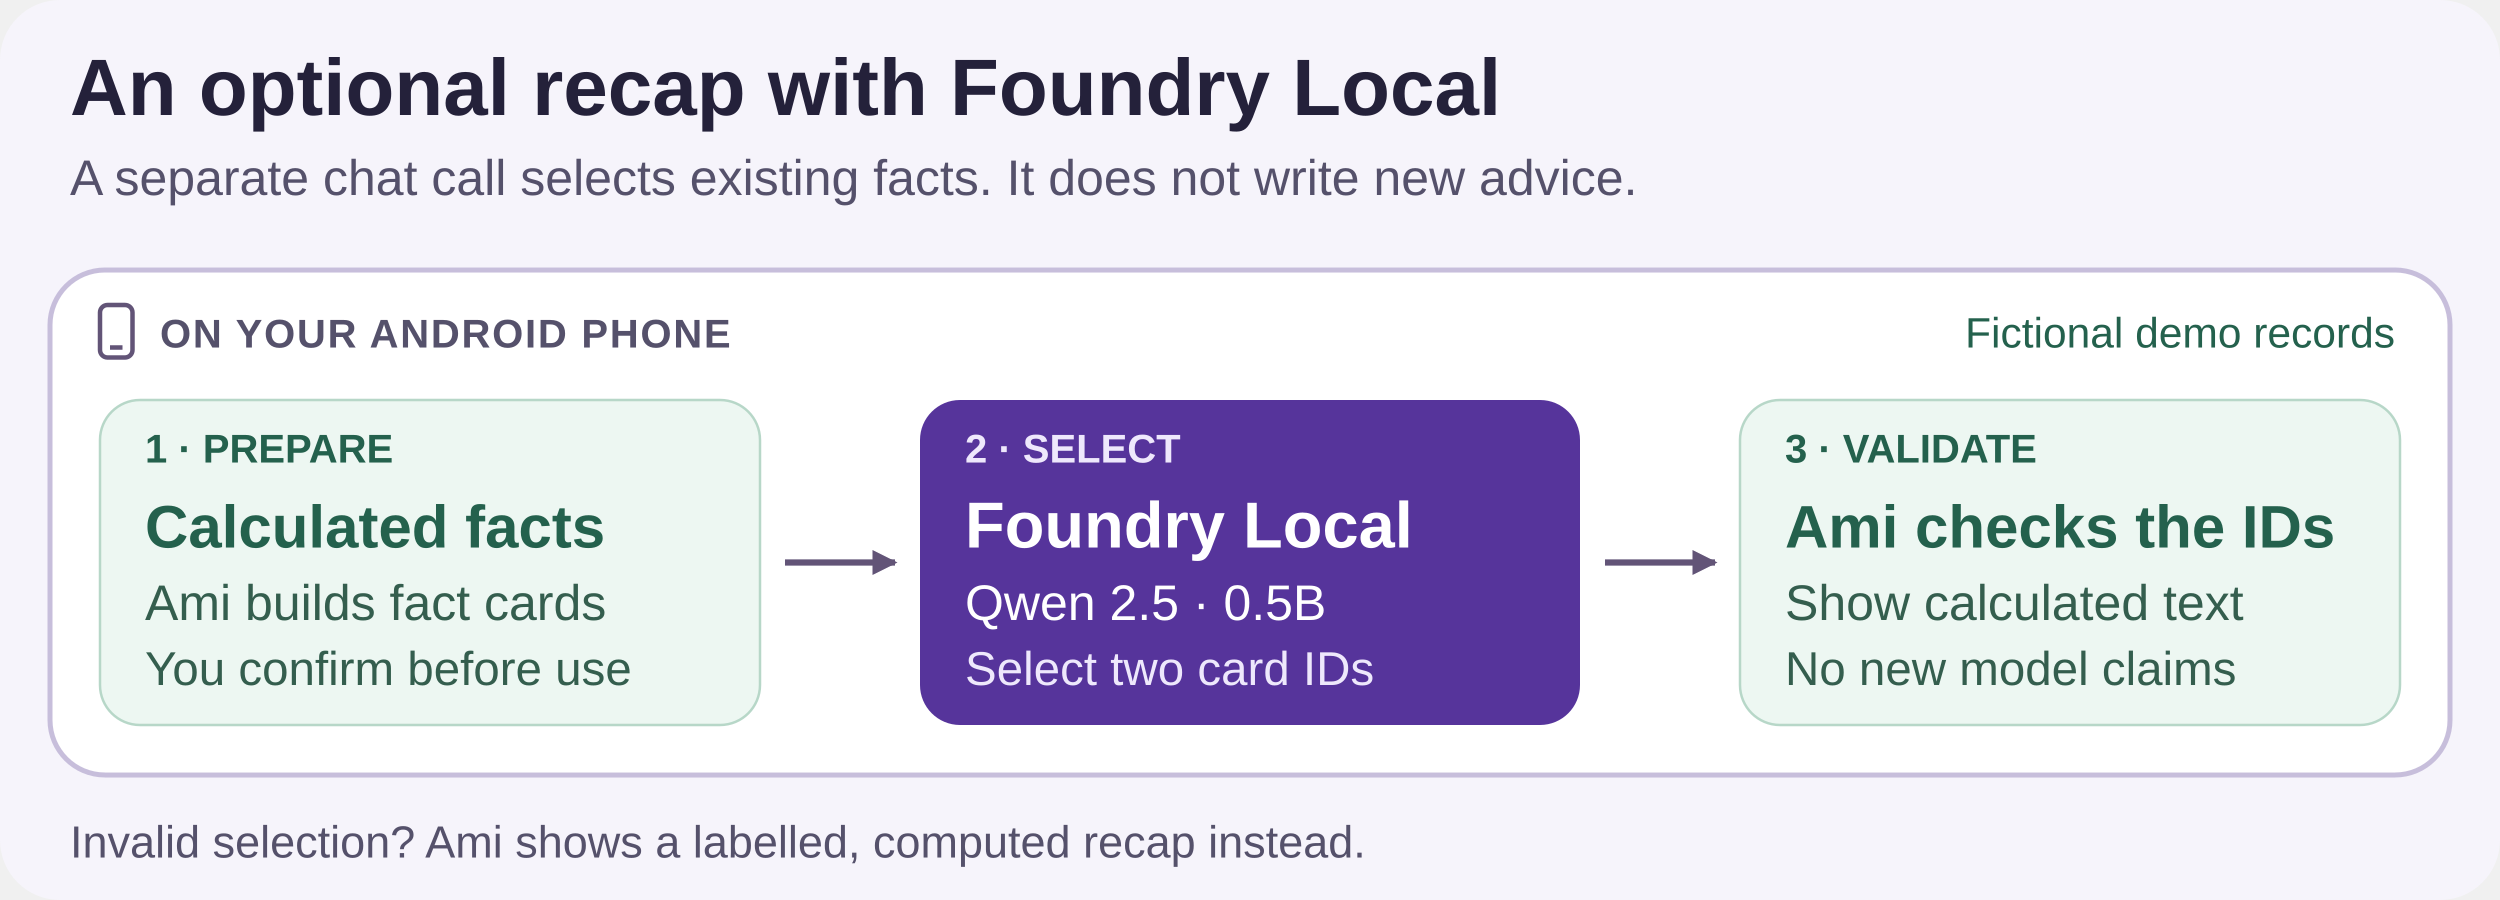
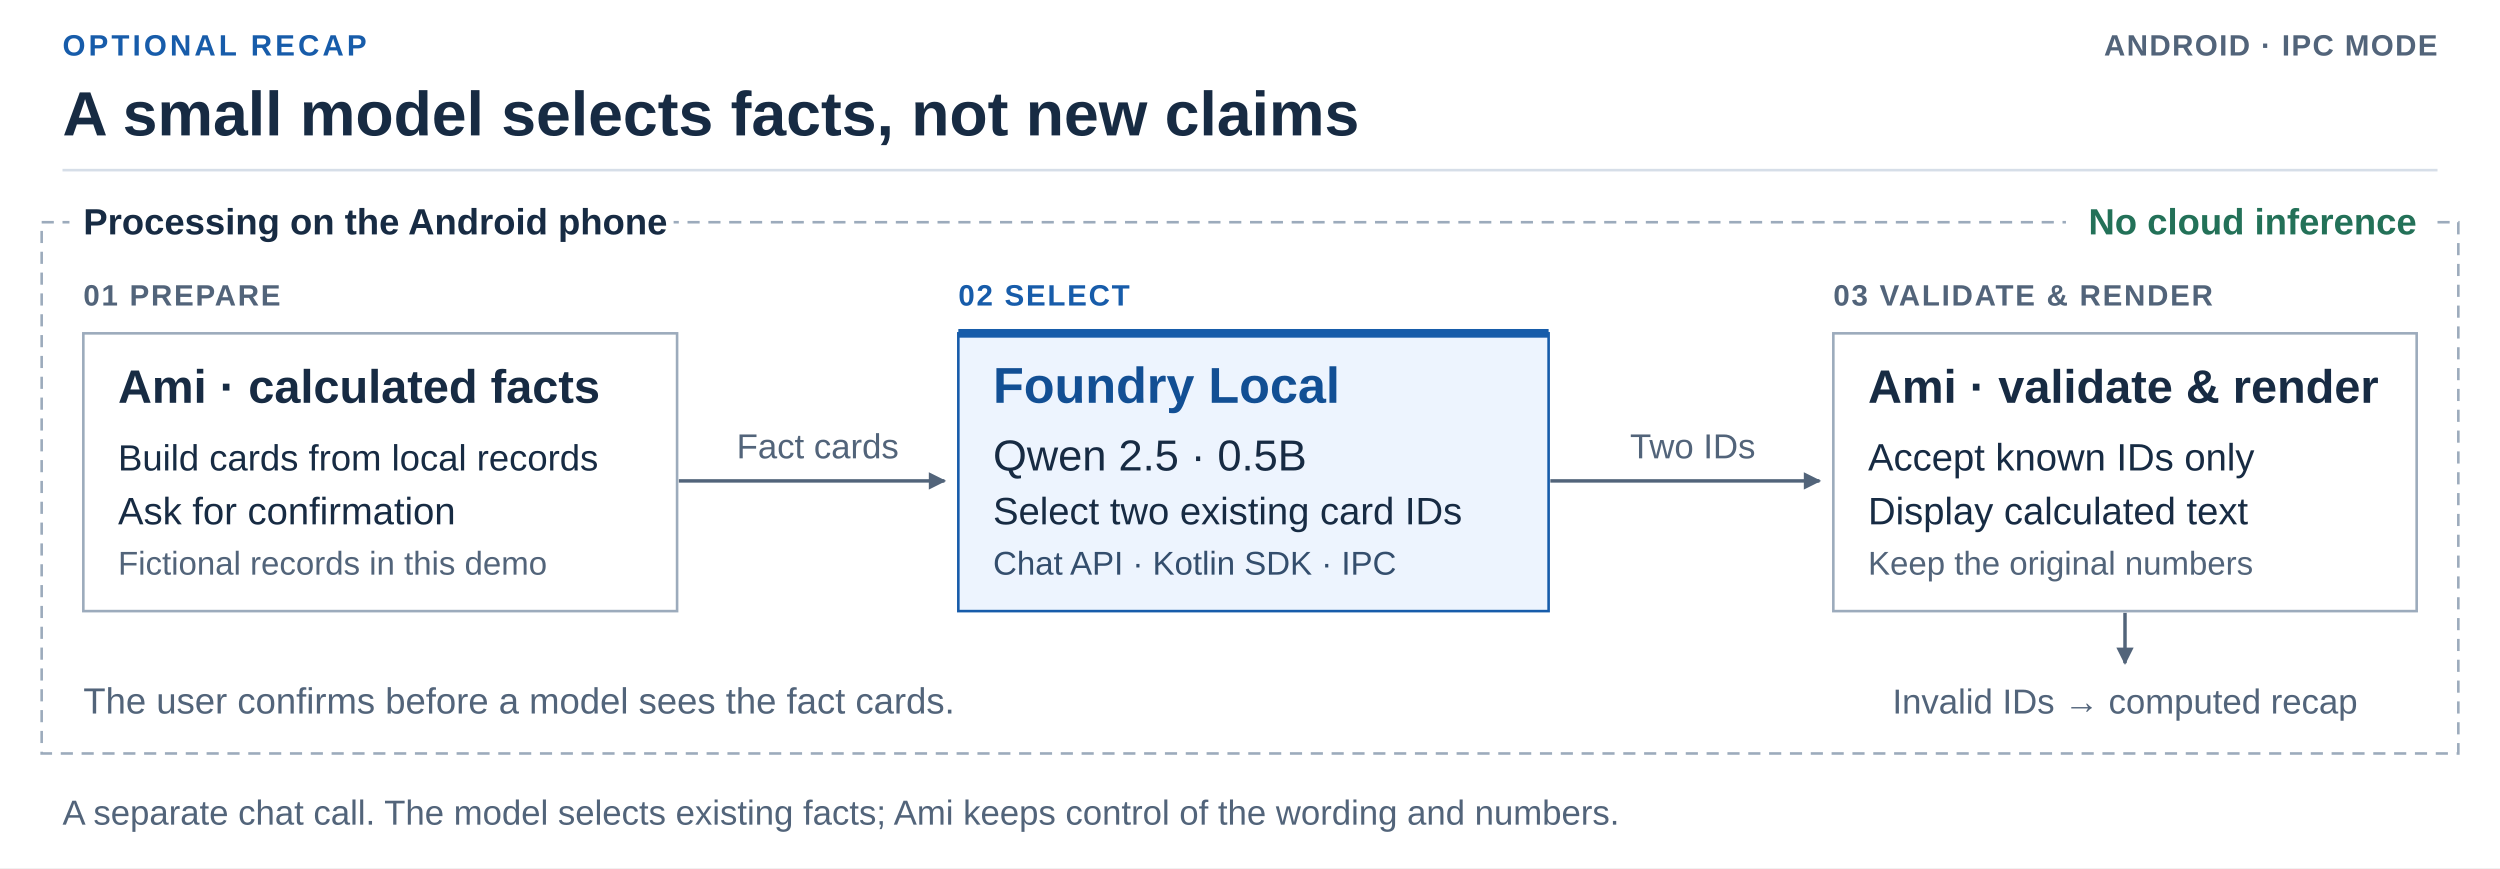
- <svg xmlns="http://www.w3.org/2000/svg" width="1000" height="360" viewBox="0 0 1000 360" role="img" aria-labelledby="title description">
+ <svg xmlns="http://www.w3.org/2000/svg" width="1440" height="500" viewBox="0 0 1440 500" role="img" aria-labelledby="title description">
  <defs>
    <marker id="arrow" viewBox="0 0 10 10" refX="9" refY="5" markerWidth="10" markerHeight="10" markerUnits="userSpaceOnUse" orient="auto">
-       <path d="M 0 0 L 10 5 L 0 10 Z" fill="#625477" />
+       <path d="M 0 0 L 10 5 L 0 10 Z" fill="#52647a" />
    </marker>
  </defs>
-   <rect width="1000" height="360" rx="24" fill="#f6f4fb" />
-   <g font-family="Segoe UI, Arial, sans-serif" fill="#24213a">
-     <text x="28" y="46" font-size="32" font-weight="700">An optional recap with Foundry Local</text>
-     <text x="28" y="78" font-size="20" fill="#55516b">A separate chat call selects existing facts. It does not write new advice.</text>
-     <rect x="20" y="108" width="960" height="202" rx="22" fill="#ffffff" stroke="#c7bedb" stroke-width="2" />
-     <rect x="40" y="122" width="13" height="21" rx="3" fill="none" stroke="#625477" stroke-width="1.8" />
-     <path d="M 44 139 H 49" stroke="#625477" stroke-width="1.8" />
-     <text x="64" y="139" font-size="16" font-weight="700" letter-spacing="0.7" fill="#55516b">ON YOUR ANDROID PHONE</text>
-     <text x="958" y="139" text-anchor="end" font-size="17" fill="#24614d">Fictional demo records</text>
+   <rect width="1440" height="500" fill="#ffffff" />
+   <g font-family="Segoe UI, Arial, sans-serif" fill="#172b43">
+     <text x="36" y="32" font-size="17" font-weight="700" letter-spacing="1.8" fill="#175caa">OPTIONAL RECAP</text>
+     <text x="1404" y="32" text-anchor="end" font-size="17" font-weight="600" letter-spacing="0.8" fill="#52647a">ANDROID · IPC MODE</text>
+     <text x="36" y="78" font-size="36" font-weight="650">A small model selects facts, not new claims</text>
+     <path d="M 36 98 H 1404" stroke="#d6dee8" stroke-width="1.5" />
+     <rect x="24" y="128" width="1392" height="306" fill="none" stroke="#9cabbc" stroke-width="1.5" stroke-dasharray="7 5" />
+     <rect x="40" y="112" width="348" height="30" fill="#ffffff" />
+     <text x="48" y="135" font-size="21" font-weight="600">Processing on the Android phone</text>
+     <rect x="1190" y="112" width="210" height="30" fill="#ffffff" />
+     <text x="1392" y="135" text-anchor="end" font-size="21" font-weight="600" fill="#237158">No cloud inference</text>
+     <g font-size="17" font-weight="700" letter-spacing="1" fill="#52647a">
+       <text x="48" y="176">01  PREPARE</text>
+       <text x="552" y="176" fill="#175caa">02  SELECT</text>
+       <text x="1056" y="176">03  VALIDATE &amp; RENDER</text>
+     </g>
    <g id="prepare">
-       <rect x="40" y="160" width="264" height="130" rx="16" fill="#edf7f2" stroke="#b7d7c8" />
-       <text x="58" y="185" font-size="16" font-weight="700" fill="#24614d">1 · PREPARE</text>
-       <text x="58" y="219" font-size="24" font-weight="700" fill="#24614d">Calculated facts</text>
-       <text x="58" y="248" font-size="20" fill="#345e4e">Ami builds fact cards</text>
-       <text x="58" y="274" font-size="19" fill="#345e4e">You confirm before use</text>
+       <rect x="48" y="192" width="342" height="160" fill="#ffffff" stroke="#9cabbc" stroke-width="1.5" />
+       <text x="68" y="232" font-size="27" font-weight="650">Ami · calculated facts</text>
+       <text x="68" y="271" font-size="21">Build cards from local records</text>
+       <text x="68" y="302" font-size="22">Ask for confirmation</text>
+       <text x="68" y="331" font-size="19" fill="#52647a">Fictional records in this demo</text>
    </g>
    <g id="select">
-       <rect x="368" y="160" width="264" height="130" rx="16" fill="#56349b" />
-       <text x="386" y="185" font-size="16" font-weight="700" fill="#eee8fc">2 · SELECT</text>
-       <text x="386" y="219" font-size="26" font-weight="700" fill="#ffffff">Foundry Local</text>
-       <text x="386" y="248" font-size="20" fill="#ffffff">Qwen 2.5 · 0.5B</text>
-       <text x="386" y="274" font-size="19" fill="#eee8fc">Select two card IDs</text>
+       <rect x="552" y="192" width="340" height="160" fill="#edf4fe" stroke="#175caa" stroke-width="1.5" />
+       <path d="M 552 192 H 892" stroke="#175caa" stroke-width="5" />
+       <text x="572" y="232" font-size="29" font-weight="700" fill="#124f94">Foundry Local</text>
+       <text x="572" y="271" font-size="25">Qwen 2.5 · 0.5B</text>
+       <text x="572" y="302" font-size="22">Select two existing card IDs</text>
+       <text x="572" y="331" font-size="19" fill="#344e6d">Chat API · Kotlin SDK · IPC</text>
    </g>
    <g id="validate">
-       <rect x="696" y="160" width="264" height="130" rx="16" fill="#edf7f2" stroke="#b7d7c8" />
-       <text x="714" y="185" font-size="16" font-weight="700" fill="#24614d">3 · VALIDATE</text>
-       <text x="714" y="219" font-size="24" font-weight="700" fill="#24614d">Ami checks the IDs</text>
-       <text x="714" y="248" font-size="20" fill="#345e4e">Show calculated text</text>
-       <text x="714" y="274" font-size="19" fill="#345e4e">No new model claims</text>
+       <rect x="1056" y="192" width="336" height="160" fill="#ffffff" stroke="#9cabbc" stroke-width="1.5" />
+       <text x="1076" y="232" font-size="27" font-weight="650">Ami · validate &amp; render</text>
+       <text x="1076" y="271" font-size="22">Accept known IDs only</text>
+       <text x="1076" y="302" font-size="22">Display calculated text</text>
+       <text x="1076" y="331" font-size="19" fill="#52647a">Keep the original numbers</text>
    </g>
-     <g fill="none" stroke="#625477" stroke-width="2.5" marker-end="url(#arrow)">
-       <path id="cards-to-qwen" d="M 314 225 H 358" />
-       <path id="ids-to-ami" d="M 642 225 H 686" />
+     <g fill="none" stroke="#52647a" stroke-width="2" marker-end="url(#arrow)">
+       <path id="cards-to-qwen" d="M 391 277 H 544" />
+       <path id="ids-to-ami" d="M 893 277 H 1048" />
+       <path id="invalid-to-computed" d="M 1224 353 V 382" />
    </g>
-     <text x="28" y="343" font-size="18" fill="#55516b">Invalid selection? Ami shows a labelled, computed recap instead.</text>
+     <g font-size="20" text-anchor="middle" fill="#52647a">
+       <text x="471" y="264">Fact cards</text>
+       <text x="975" y="264">Two IDs</text>
+       <text x="1224" y="411">Invalid IDs → computed recap</text>
+     </g>
+     <text x="48" y="411" font-size="21" fill="#52647a">The user confirms before a model sees the fact cards.</text>
+     <text x="36" y="475" font-size="20" fill="#52647a">A separate chat call. The model selects existing facts; Ami keeps control of the wording and numbers.</text>
  </g>
</svg>
